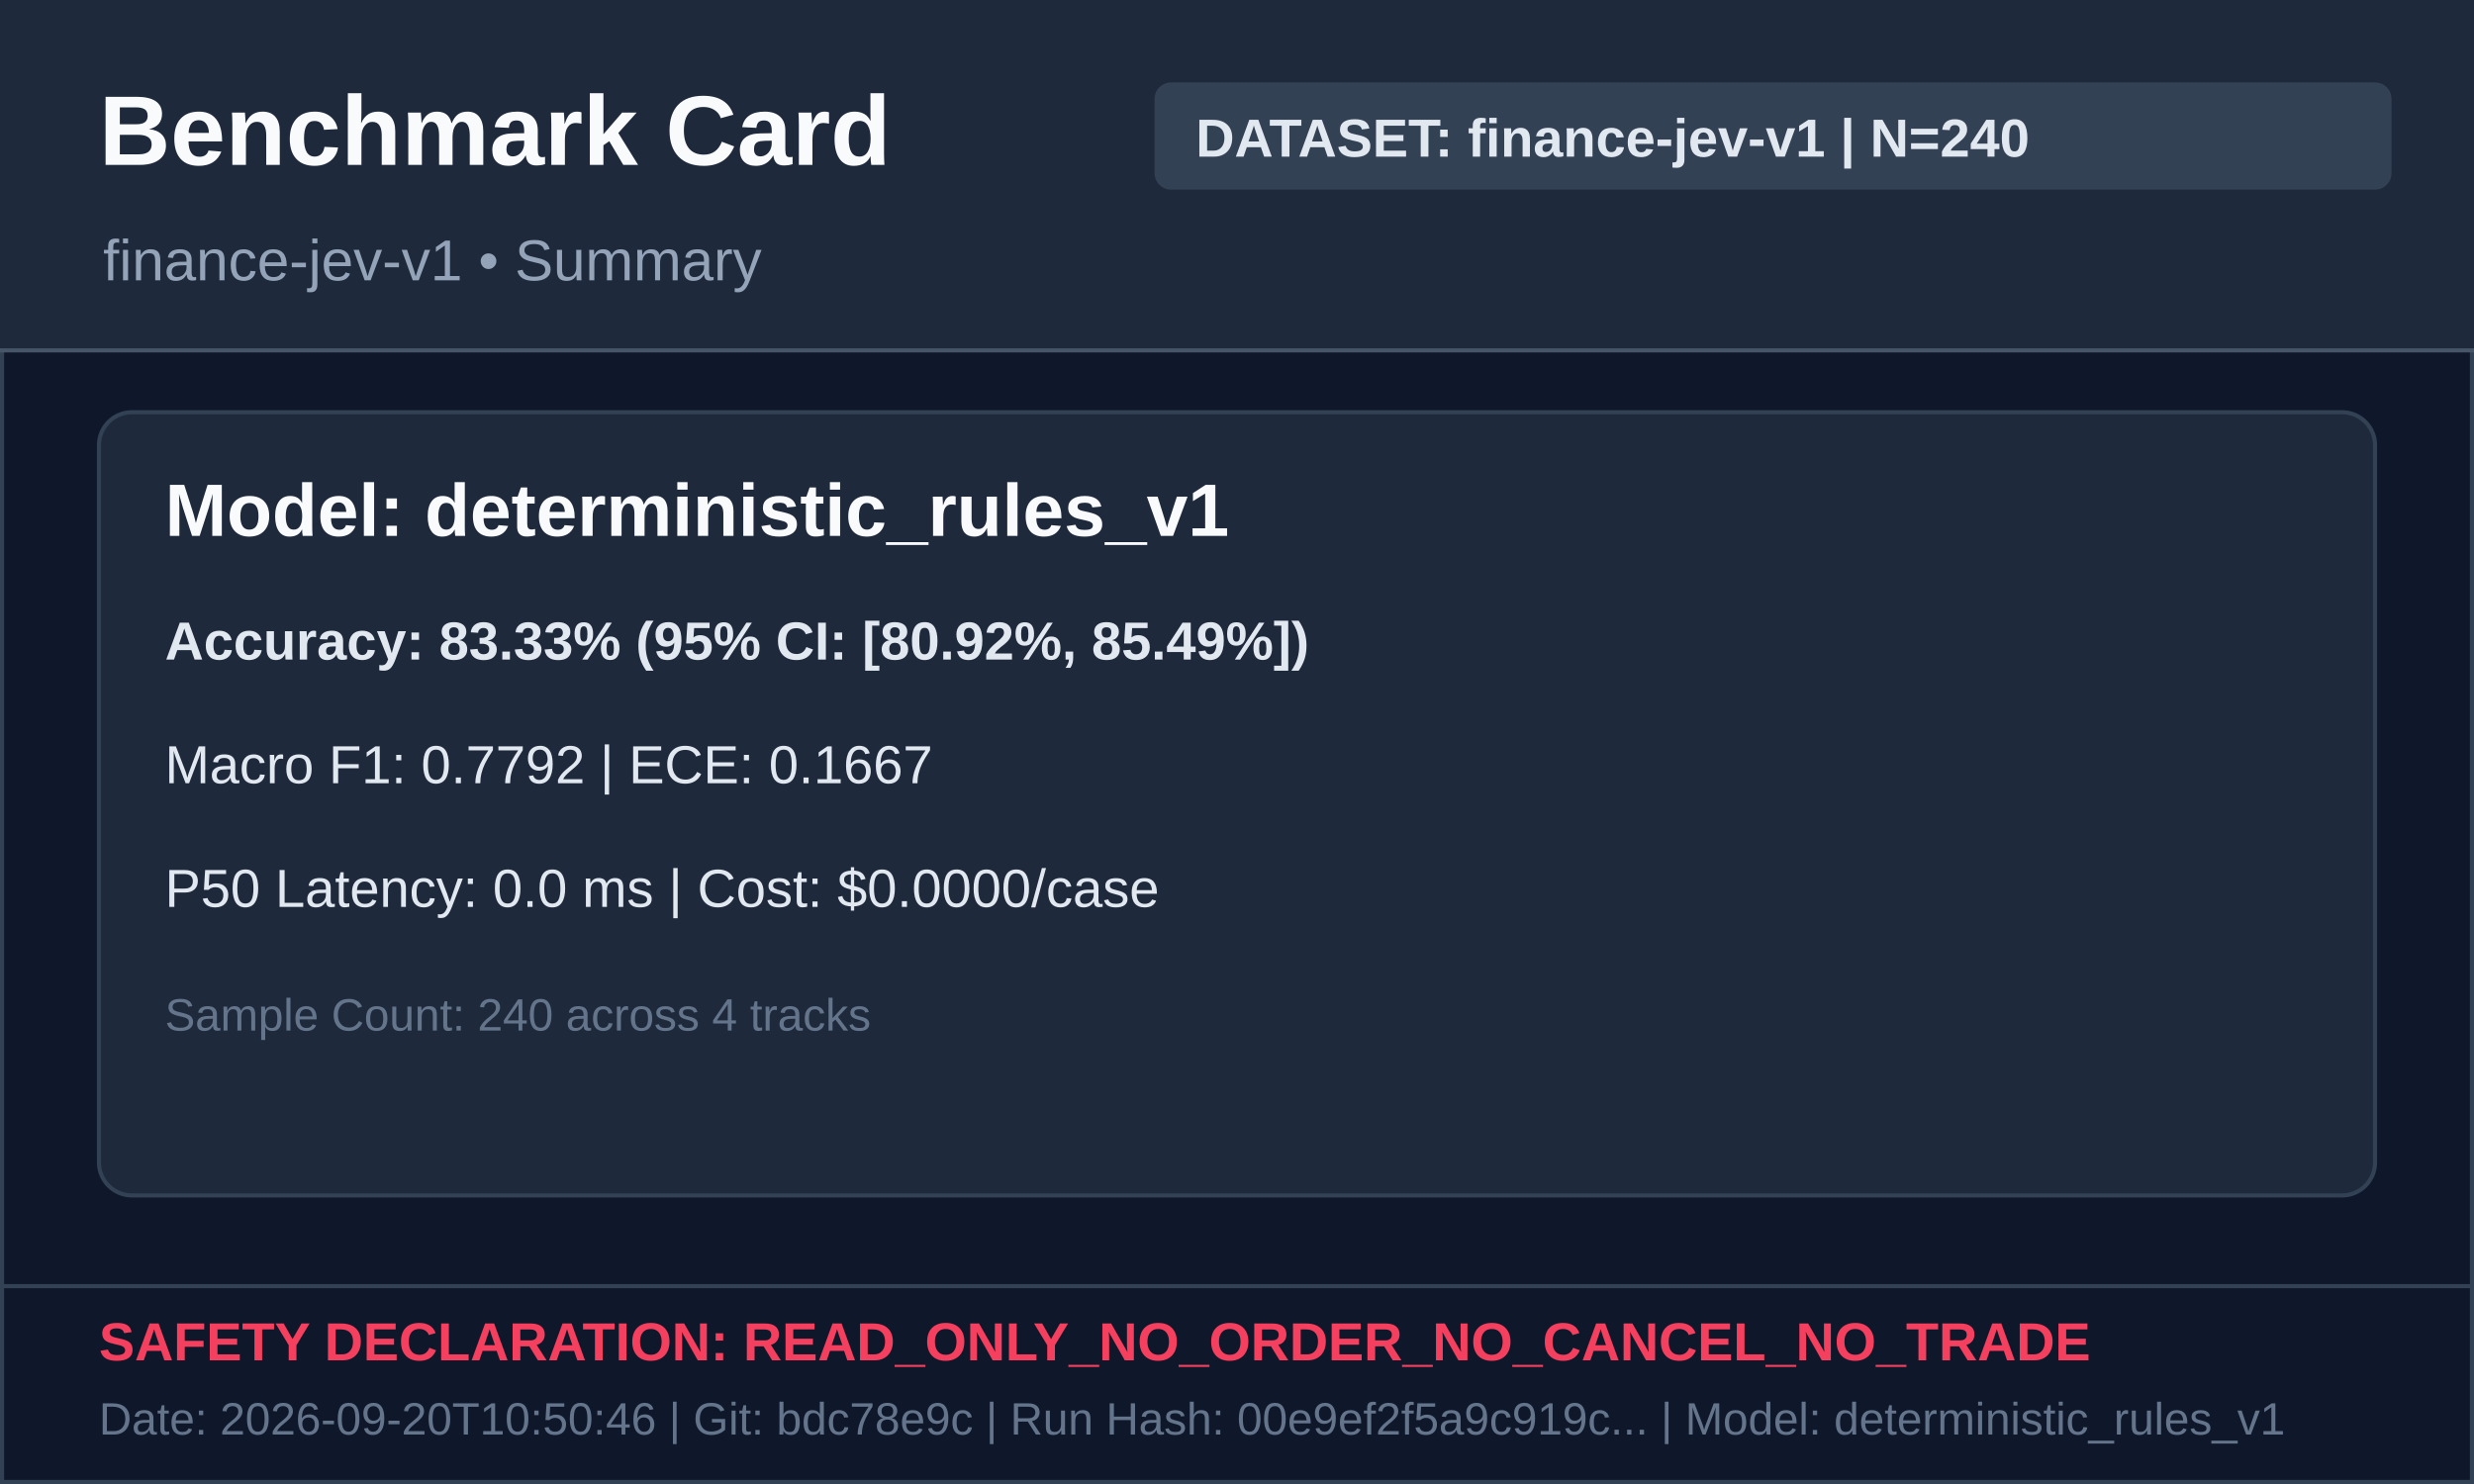
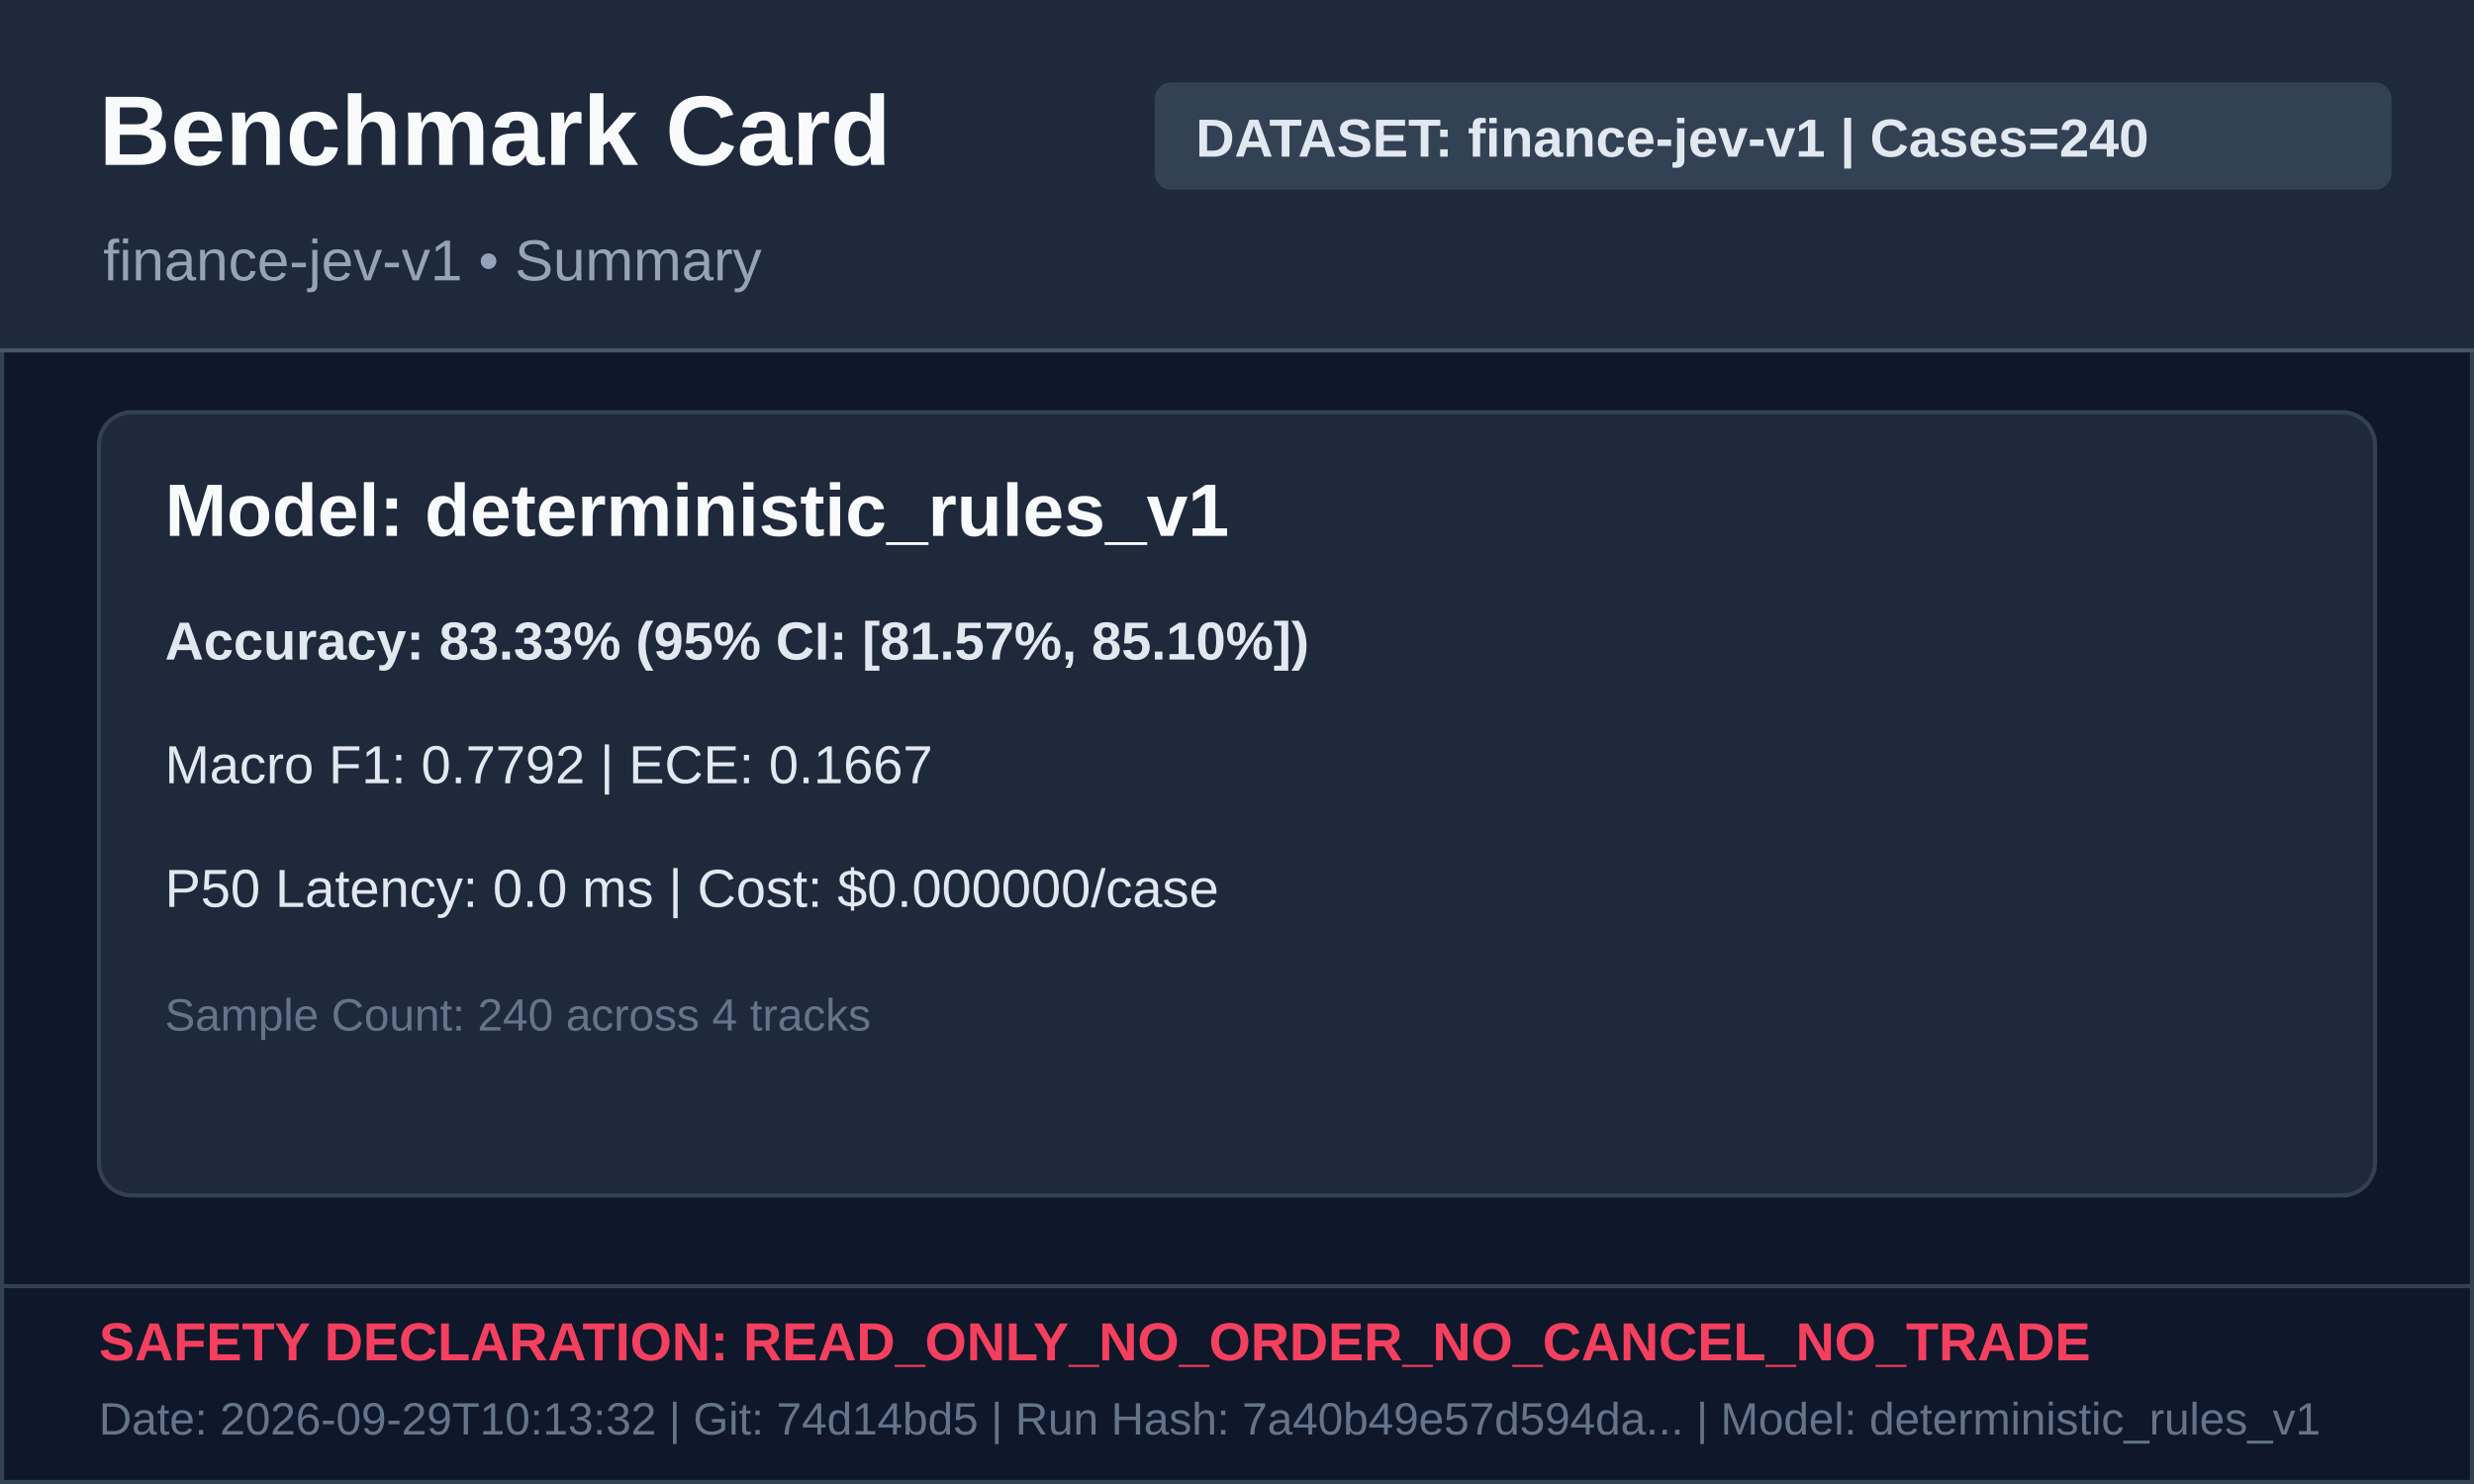
<svg xmlns="http://www.w3.org/2000/svg" width="600" height="360" viewBox="0 0 600 360">
  <style>
    .title { font-family: -apple-system, BlinkMacSystemFont, 'Segoe UI', Arial, sans-serif; font-size: 24px; font-weight: bold; fill: #f8fafc; }
    .subtitle { font-family: -apple-system, BlinkMacSystemFont, 'Segoe UI', Arial, sans-serif; font-size: 14px; fill: #94a3b8; }
    .heading { font-family: -apple-system, BlinkMacSystemFont, 'Segoe UI', Arial, sans-serif; font-size: 18px; font-weight: bold; fill: #f8fafc; }
    .body { font-family: -apple-system, BlinkMacSystemFont, 'Segoe UI', Arial, sans-serif; font-size: 13px; fill: #e2e8f0; }
    .meta { font-family: -apple-system, BlinkMacSystemFont, 'Segoe UI', Arial, sans-serif; font-size: 11px; fill: #64748b; }
    .safety { font-family: -apple-system, BlinkMacSystemFont, 'Segoe UI', Arial, sans-serif; font-size: 13px; font-weight: bold; fill: #f43f5e; }
  </style>
  <rect width="600" height="360" fill="#0f172a" stroke="#334155" stroke-width="2" />
  <rect width="600" height="85" fill="#1e293b" />
  <line x1="0" y1="85" x2="600" y2="85" stroke="#475569" stroke-width="1" />
  <rect x="280" y="20" width="300" height="26" rx="4" fill="#334155" />
-   <text x="290" y="38" class="body" font-weight="bold">DATASET: finance-jev-v1 | N=240</text>
+   <text x="290" y="38" class="body" font-weight="bold">DATASET: finance-jev-v1 | Cases=240</text>
  <text x="24" y="40" class="title">Benchmark Card</text>
  <text x="25" y="68" class="subtitle">finance-jev-v1 • Summary</text>
  <rect x="24" y="100" width="552" height="190" rx="8" fill="#1e293b" stroke="#334155" />
  <text x="40" y="130" class="heading">Model: deterministic_rules_v1</text>
-   <text x="40" y="160" class="body" fill="#3b82f6" font-weight="bold">Accuracy: 83.33% (95% CI: [80.92%, 85.49%])</text>
+   <text x="40" y="160" class="body" fill="#3b82f6" font-weight="bold">Accuracy: 83.33% (95% CI: [81.57%, 85.10%])</text>
  <text x="40" y="190" class="body">Macro F1: 0.7792  |  ECE: 0.1667</text>
-   <text x="40" y="220" class="body">P50 Latency: 0.0 ms  |  Cost: $0.0000/case</text>
+   <text x="40" y="220" class="body">P50 Latency: 0.0 ms  |  Cost: $0.000000/case</text>
  <text x="40" y="250" class="meta">Sample Count: 240 across 4 tracks</text>
  <line x1="0" y1="312" x2="600" y2="312" stroke="#334155" stroke-width="1" />
  <text x="24" y="330" class="safety">SAFETY DECLARATION: READ_ONLY_NO_ORDER_NO_CANCEL_NO_TRADE</text>
-   <text x="24" y="348" class="meta">Date: 2026-09-20T10:50:46 | Git: bdc78e9c | Run Hash: 00e9ef2f5a9c919c... | Model: deterministic_rules_v1</text>
+   <text x="24" y="348" class="meta">Date: 2026-09-29T10:13:32 | Git: 74d14bd5 | Run Hash: 7a40b49e57d594da... | Model: deterministic_rules_v1</text>
</svg>
